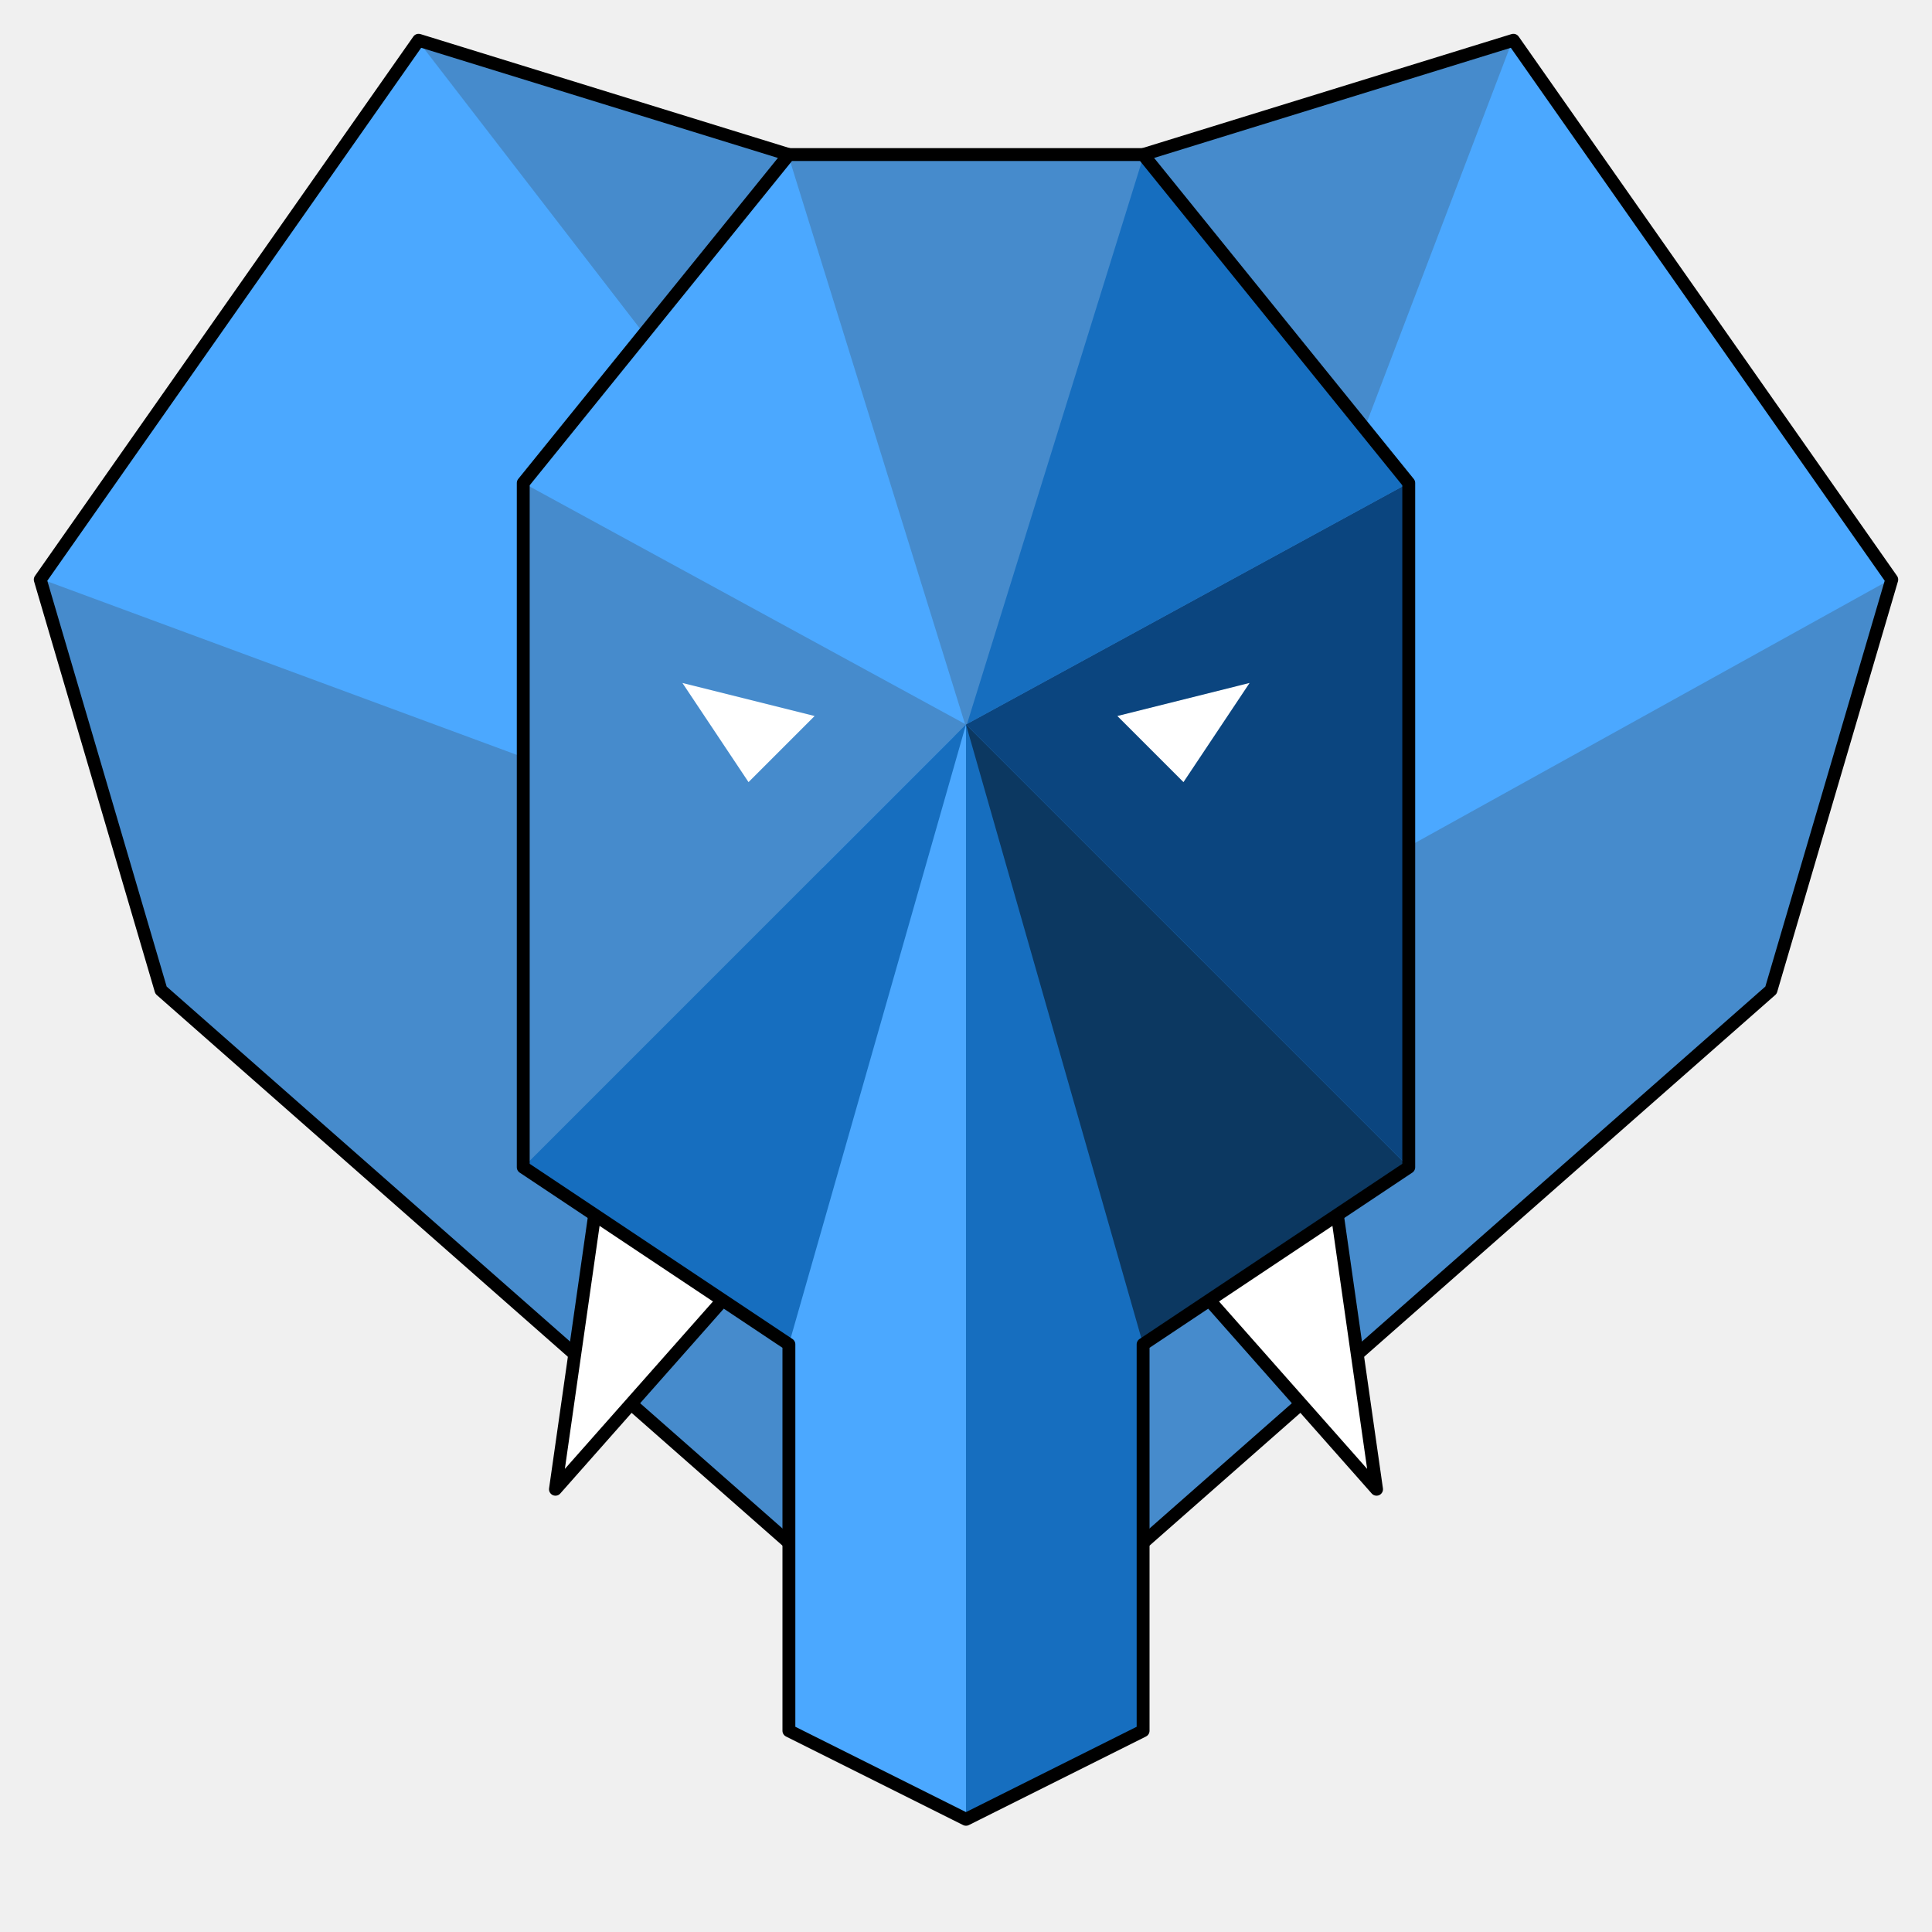
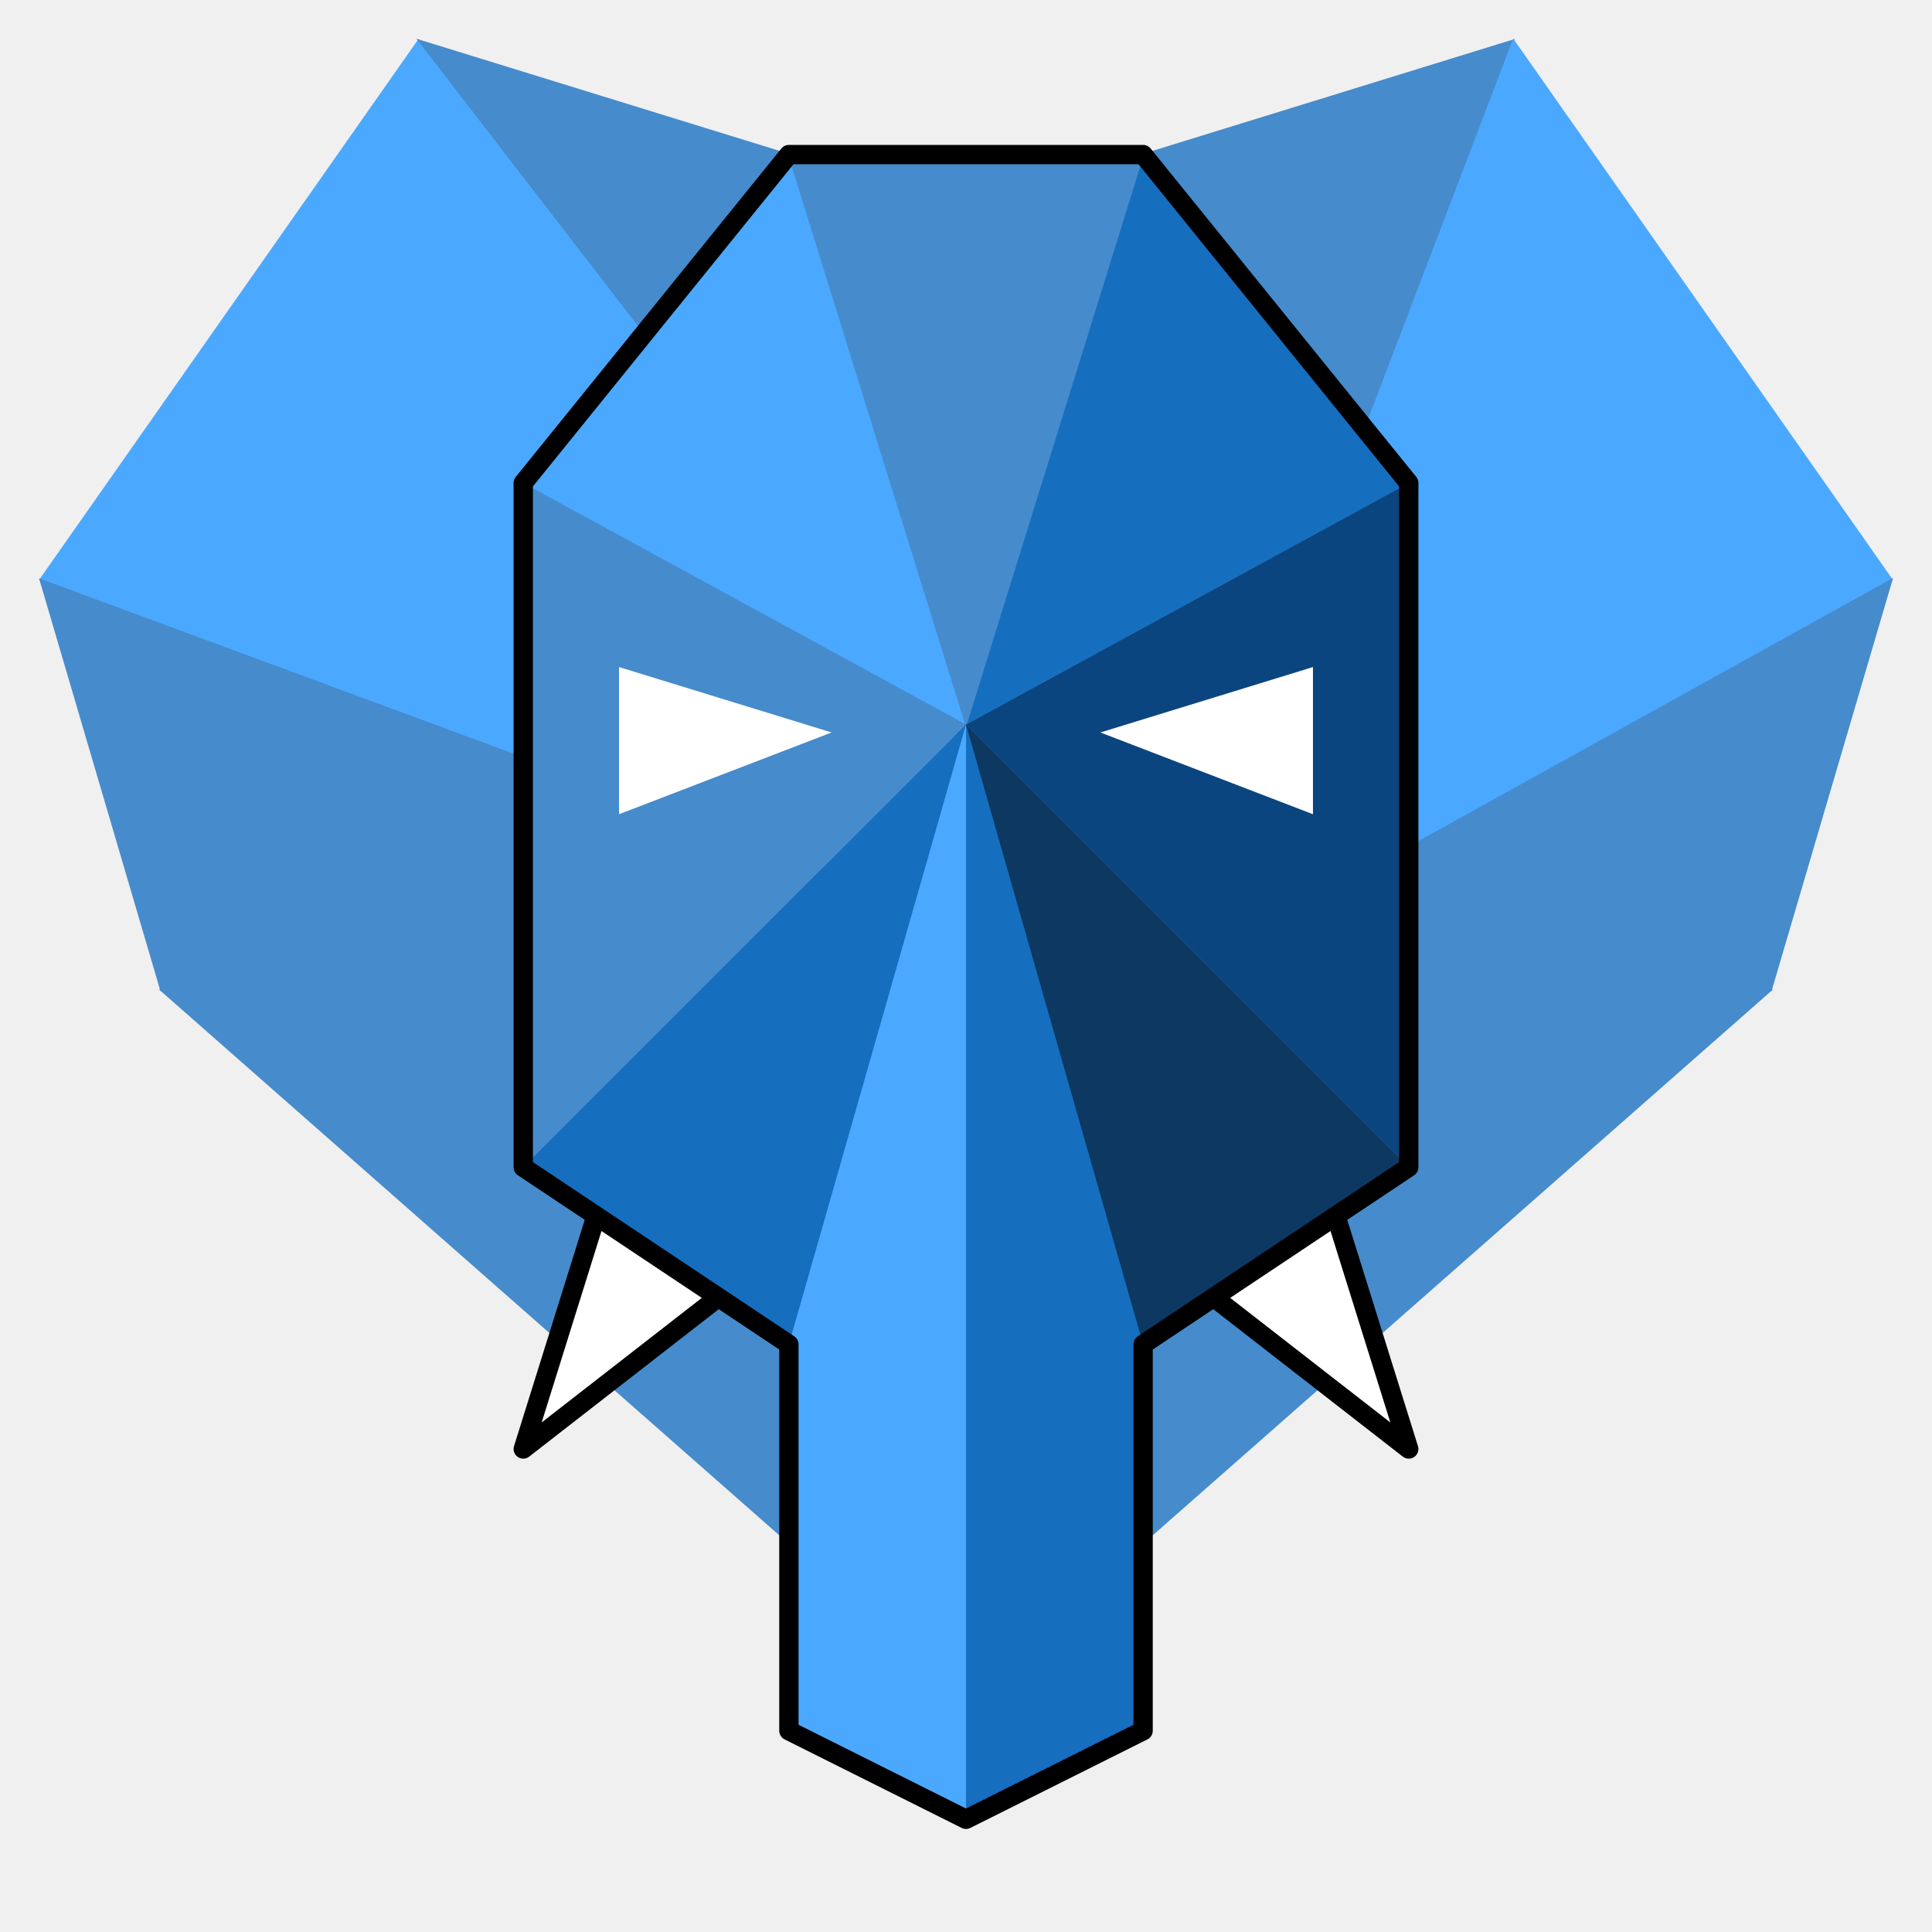
<svg xmlns="http://www.w3.org/2000/svg" width="1200" height="1200" version="1.1">
  <style>
polygon {
  stroke-width: 1;
  shape-rendering: geometricPrecision;
}
.seg1 {
  fill: #468bcc;
  stroke: #468bcc;
}
.seg2 {
  fill: #4ba8ff;
  stroke: #4ba8ff;
}
.seg3 {
  fill: #166ebf;
  stroke: #166ebf;
}
.seg4 {
  fill: #0b457f;
  stroke: #0b457f;
}
.seg5 {
  fill: #0c3861;
  stroke: #0c3861;
}

.face polygon.eye {
  fill: #ffffff;
  stroke: #ffffff;
}
.face polygon.tusk {
  stroke: #000000;
  fill: #ffffff;
}
.face polygon.no-stroke {
  stroke: transparent
}
.face polygon.tusk,
.face polygon.stroke-only {
  stroke: black;
-   stroke-width: 8;
+   stroke-width: 12;
  stroke-linejoin: round;
}
.face polygon.stroke-only {
  fill: transparent;
}
.heart-outline {
  fill: transparent;
  stroke: black;
-   stroke-width: 8;
+   stroke-width: 12;
  stroke-linejoin: round;
}
</style>
  <g class="ears">
    <polygon points="25,360 260,25 715,615" class="seg2" />
    <polygon points="260,25 600,130 715,615" class="seg1" />
    <polygon points="600,130 940,25 715,615" class="seg1" />
    <polygon points="940,25 1175,360 715,615" class="seg2" />
    <polygon points="1175,360 1100,615 715,615" class="seg1" />
    <polygon points="1100,615 600,1055 715,615" class="seg1" />
    <polygon points="600,1055 100,615 715,615" class="seg1" />
    <polygon points="100,615 25,360 715,615" class="seg1" />
-     <polygon points="25,360 260,25 260,25 600,130 600,130 940,25 940,25 1175,360 1175,360 1100,615 1100,615 600,1055 600,1055 100,615 100,615 25,360" class="heart-outline" />
  </g>
  <g class="face">
    <polygon points="490,96 710,96 875,300 600,450 325,300" class="seg2 forehead-left" />
    <polygon points="710,96 875,300 600,450" class="seg3 forehead-right no-stroke" />
    <polygon points="490,96 710,96 600,450" class="seg1 forehead-top" />
    <polygon points="875,300 875,725 600,450" class="seg4 right-eye-area no-stroke" />
    <polygon points="600,450 325,725 325,300" class="seg1 left-eye-area no-stroke" />
-     <polygon points="375,715 460,795 345,925" class="tusk left-tusk" />
-     <polygon points="825,715 740,795 855,925" class="tusk right-tusk" />
+     <polygon points="375,740 460,795 325,900" class="tusk left-tusk" />
+     <polygon points="825,740 740,795 875,900" class="tusk right-tusk" />
    <polygon points="325,725 490,835 490,1075 600,1130 710,1075 710,835 875,725 600,450" class="seg3 face-bottom no-stroke" />
    <polygon points="600,1130 710,1075 710,835 875,725 600,450" class="seg5 face-bottom-right no-stroke" />
    <polygon points="490,835 490,1075 600,1130 600,450" class="seg2 no-stroke trunk-highlight-left" />
    <polygon points="600,1130 710,1075 710,835 600,450" class="seg3 no-stroke trunk-highlight-right" />
-     <polygon points="425,425 505,445 465,485" class="eye left-eye" />
-     <polygon points="775,425 695,445 735,485" class="eye right-eye" />
+     <polygon points="385,415 515,455 385,505" class="eye left-eye" />
+     <polygon points="815,415 685,455 815,505" class="eye right-eye" />
    <polygon points="490,96 710,96 875,300 875,725 710,835 710,1075 600,1130 490,1075 490,835 325,725 325,300" class="entire-face stroke-only" />
  </g>
</svg>
